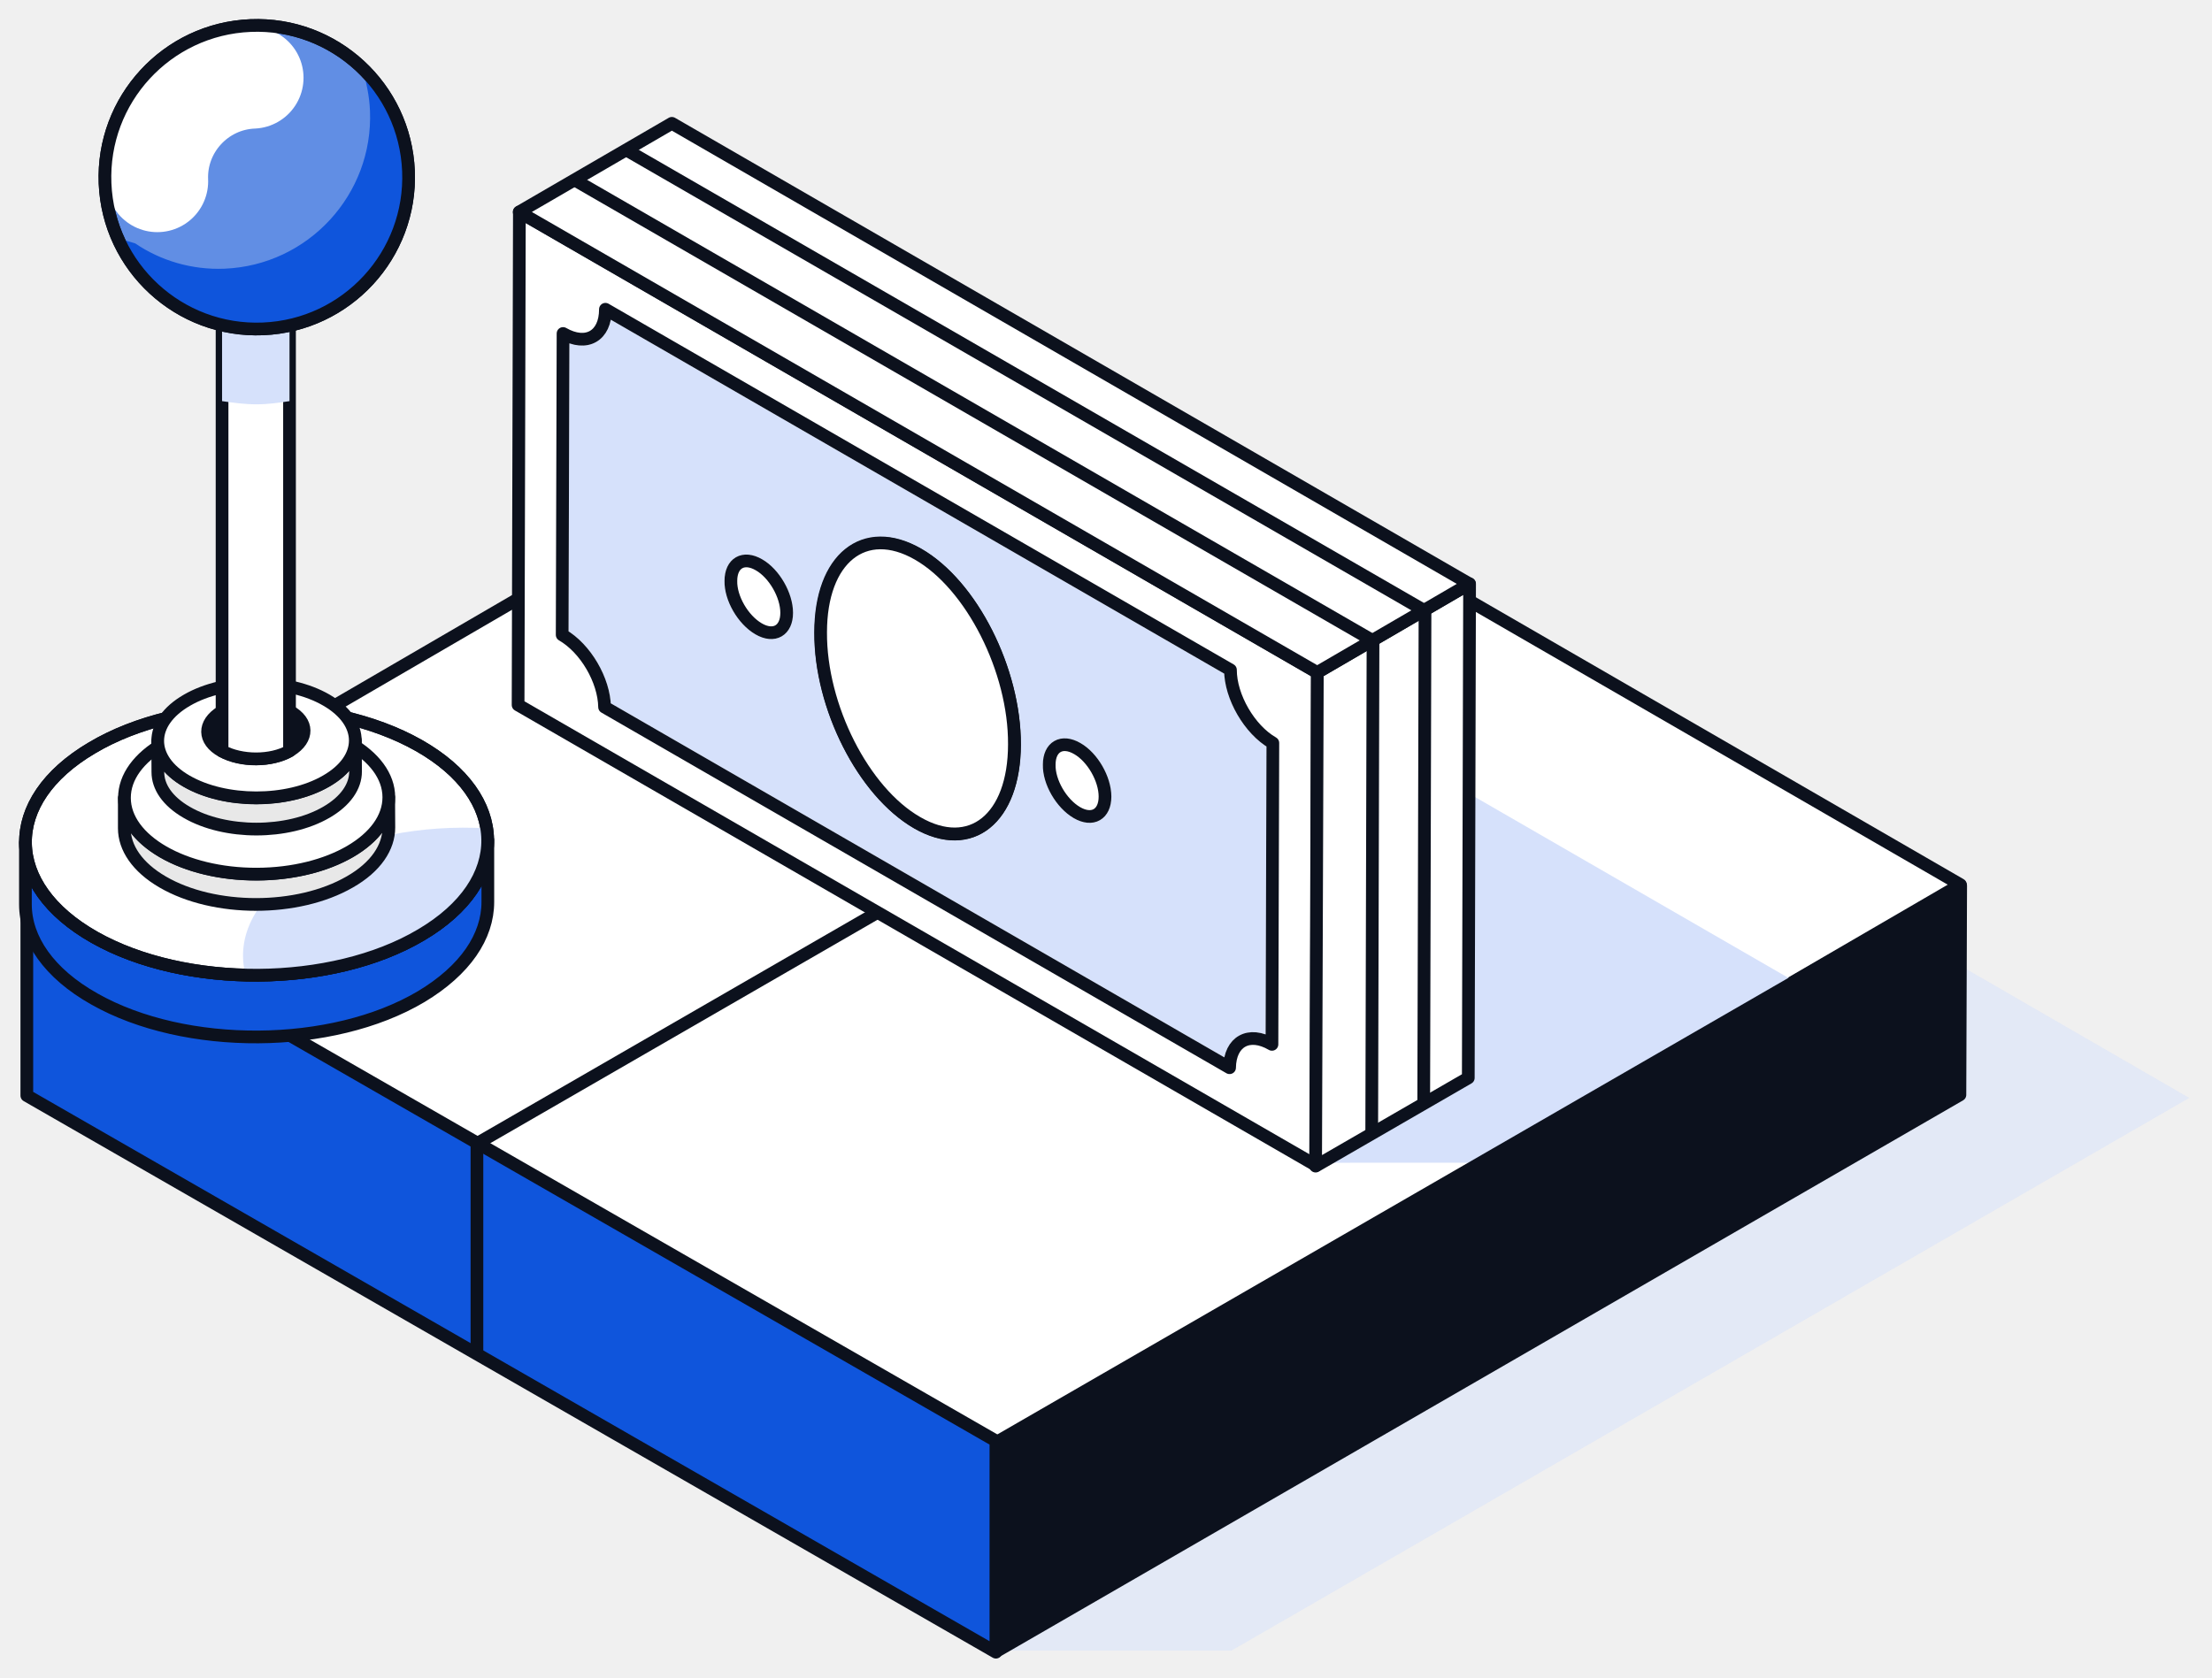
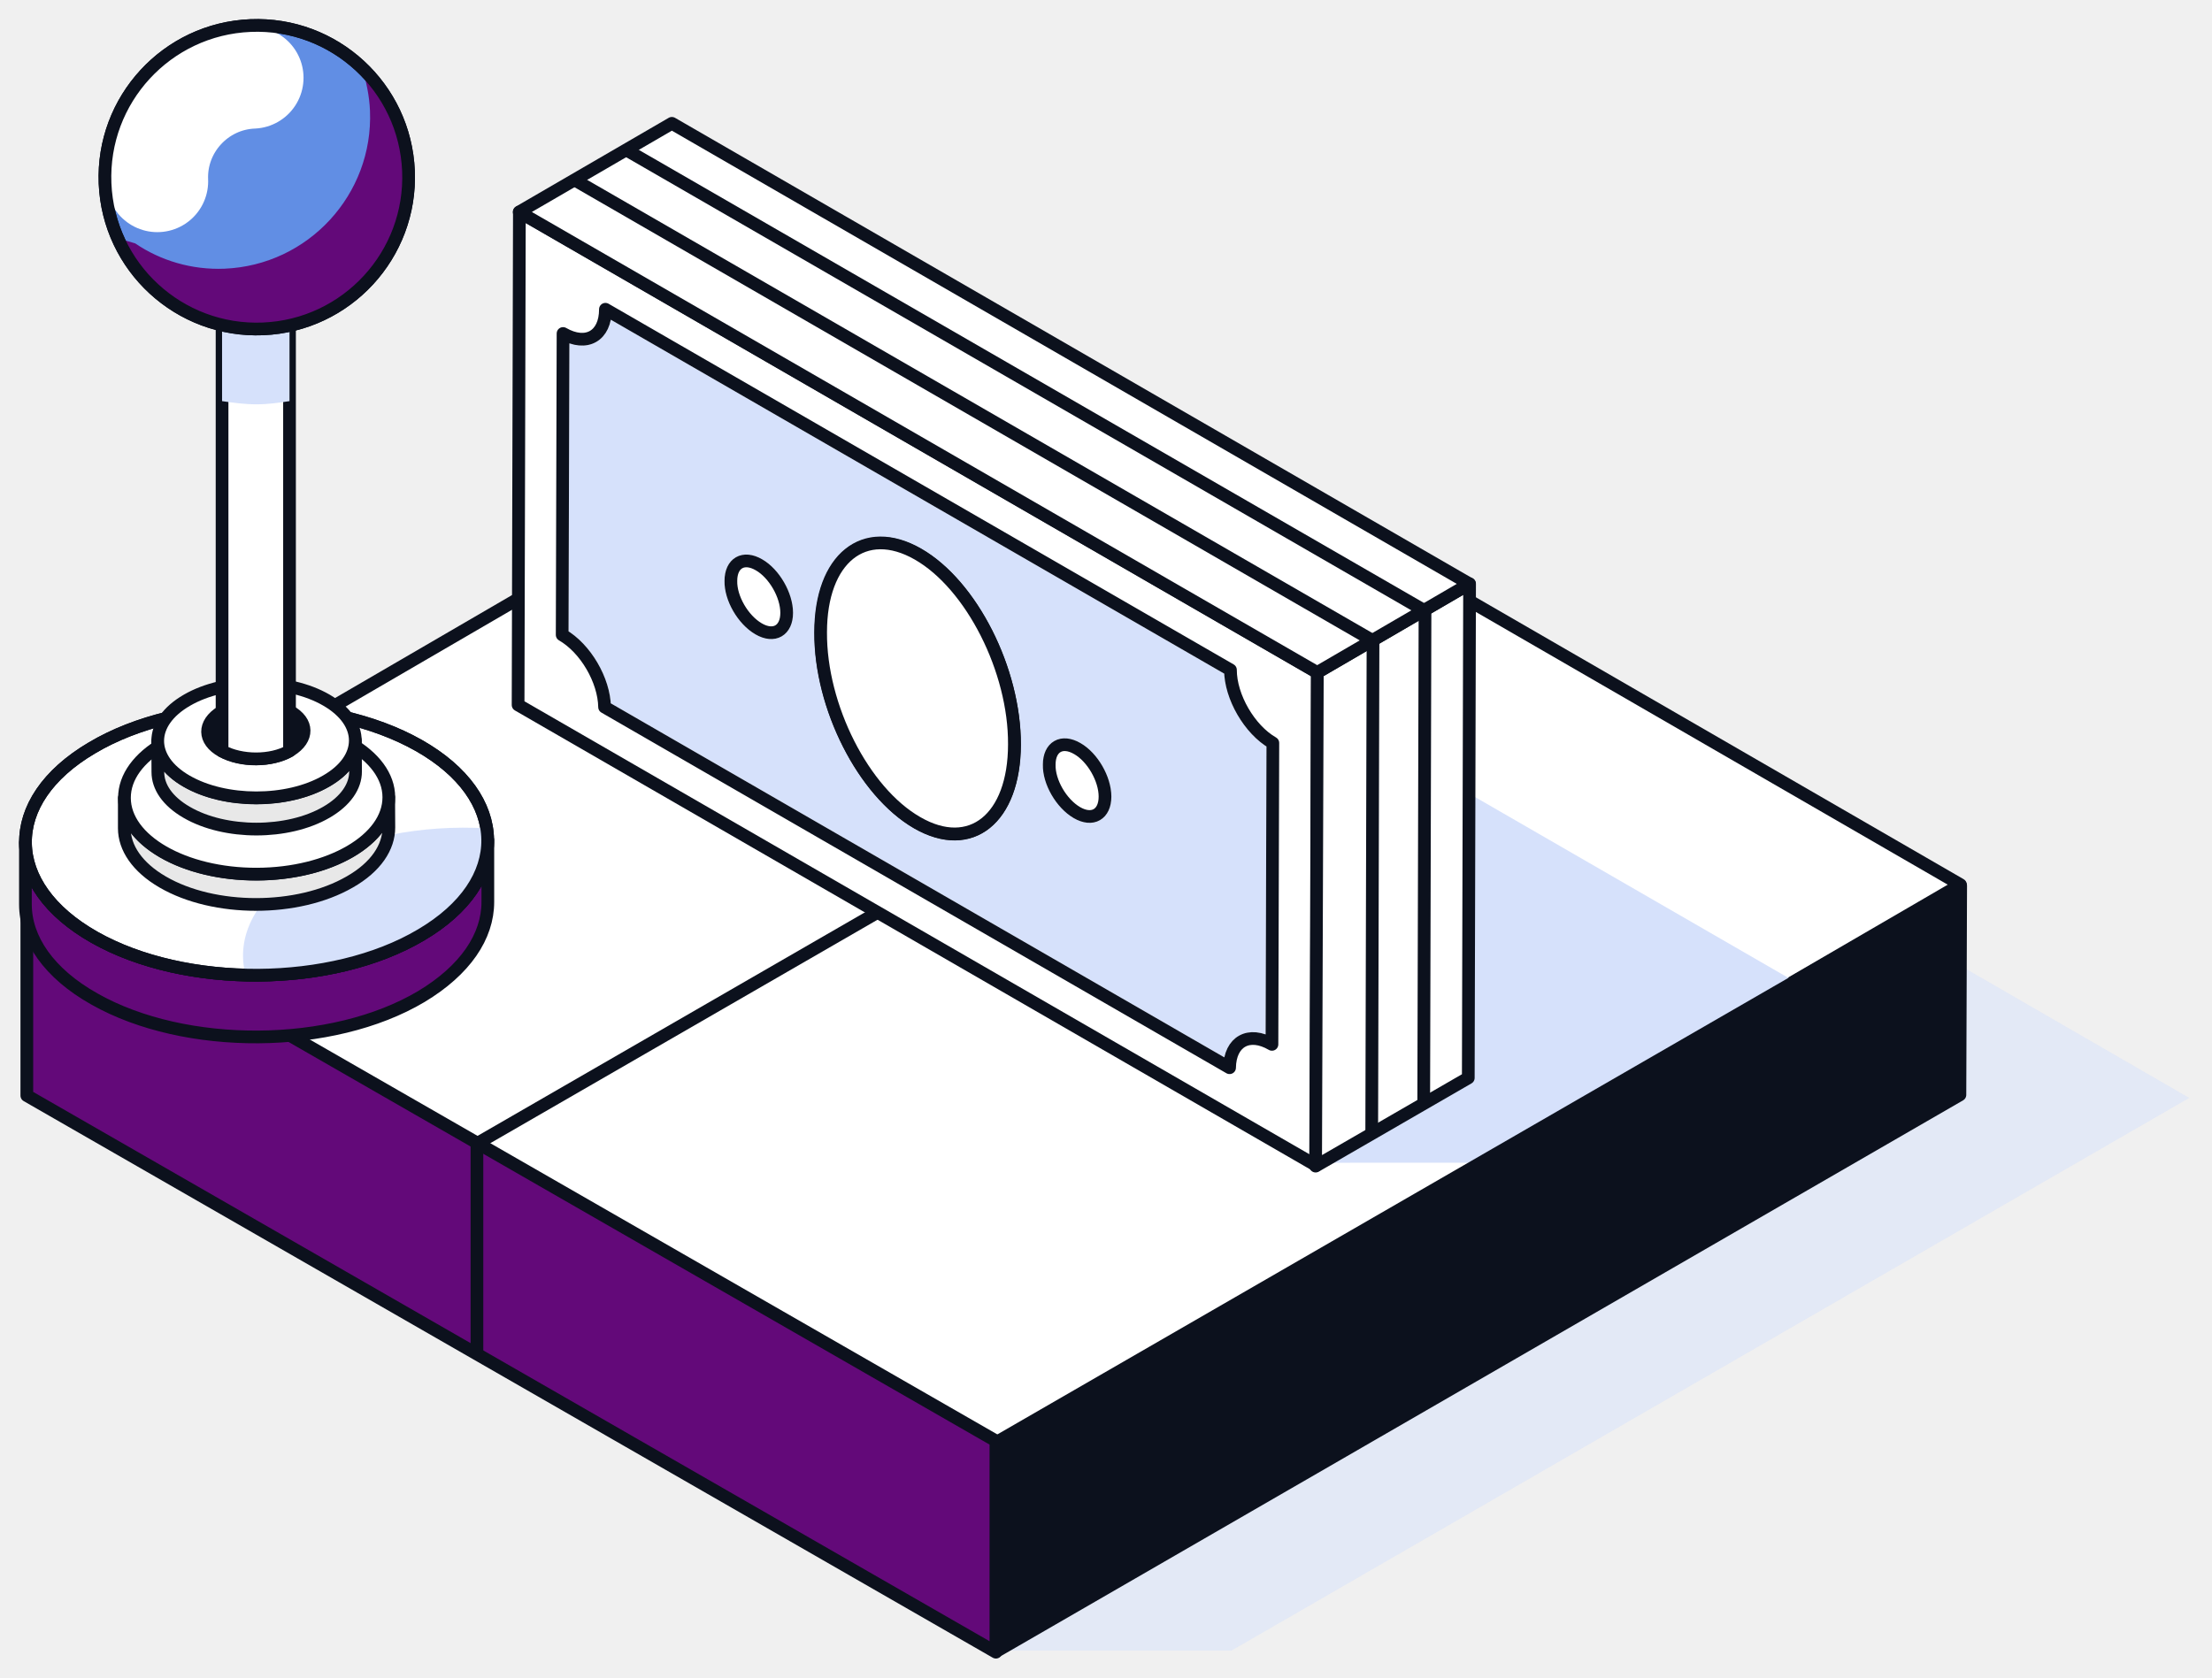
<svg xmlns="http://www.w3.org/2000/svg" width="87" height="66" viewBox="0 0 87 66" fill="none">
  <path opacity="0.5" d="M86.106 43.194L48.438 64.936H39.089L10.057 43.194L47.959 21.141L86.106 43.194Z" fill="#D6E1FB" />
  <path d="M77.105 34.804L39.202 56.856L1.055 34.804L38.957 12.751L77.105 34.804Z" fill="white" stroke="#0C111D" stroke-width="0.5" stroke-linejoin="round" />
  <path d="M39.2 20.495L70.576 38.608L58.029 45.743L51.879 45.745L23.338 28.072L39.2 20.495Z" fill="#D6E1FB" />
  <path d="M77.115 34.849L77.085 43.073L39.182 64.971V56.747L77.115 34.849Z" fill="#0C111D" stroke="#0C111D" stroke-width="0.5" stroke-linejoin="round" />
-   <path d="M39.17 56.688V65L1.055 43.102V34.791L39.17 56.688Z" fill="#0F55DC" stroke="#0C111D" stroke-width="0.5" stroke-linejoin="round" />
+   <path d="M39.17 56.688V65L1.055 43.102V34.791L39.17 56.688Z" fill="#630979" stroke="#0C111D" stroke-width="0.5" stroke-linejoin="round" />
  <path d="M18.758 44.943V53.263" stroke="#0C111D" stroke-width="0.5" />
  <path d="M18.783 44.976L43.353 30.793" stroke="#0C111D" stroke-width="0.5" />
  <path d="M29.829 22.223C30.441 22.58 30.917 23.414 30.917 24.111C30.917 24.809 30.424 25.081 29.812 24.741C29.2 24.383 28.723 23.55 28.723 22.852C28.723 22.138 29.216 21.866 29.829 22.223Z" fill="#4ACC3C" stroke="#0C111D" stroke-width="0.5" stroke-linejoin="round" />
  <path d="M42.352 29.435C42.964 29.793 43.441 30.626 43.441 31.324C43.441 32.021 42.947 32.293 42.335 31.953C41.722 31.596 41.246 30.762 41.246 30.065C41.263 29.367 41.74 29.095 42.352 29.435Z" fill="#4ACC3C" stroke="#0C111D" stroke-width="0.5" stroke-linejoin="round" />
  <path d="M20.428 8.34L51.815 26.458L51.764 45.851L20.377 27.734L20.428 8.34Z" fill="white" stroke="#0C111D" stroke-width="0.5" stroke-linejoin="round" />
  <path d="M48.395 26.355C48.395 27.41 49.143 28.703 50.062 29.23L50.027 41.087C49.126 40.56 48.377 40.968 48.36 42.006L23.779 27.818C23.761 26.763 23.03 25.505 22.111 24.977L22.145 13.12C23.064 13.647 23.812 13.222 23.812 12.167L48.395 26.355ZM36.078 32.377C38.187 33.585 39.889 32.207 39.906 29.298C39.906 26.372 38.222 23.021 36.112 21.813C34.003 20.605 32.302 21.983 32.284 24.892C32.267 27.801 33.969 31.152 36.078 32.377ZM29.835 24.739C30.447 25.096 30.941 24.807 30.941 24.11C30.941 23.412 30.447 22.561 29.852 22.221C29.239 21.864 28.746 22.153 28.746 22.851C28.729 23.531 29.222 24.382 29.835 24.739ZM42.355 31.969C42.968 32.326 43.461 32.037 43.461 31.34C43.461 30.642 42.968 29.791 42.372 29.451C41.76 29.094 41.267 29.383 41.267 30.081C41.249 30.761 41.743 31.612 42.355 31.969Z" fill="#D6E1FB" stroke="white" stroke-width="0.5" stroke-linejoin="round" />
  <path d="M48.395 26.355C48.395 27.41 49.143 28.703 50.062 29.23L50.027 41.087C49.126 40.56 48.377 40.968 48.36 42.006L23.779 27.818C23.761 26.763 23.03 25.505 22.111 24.977L22.145 13.12C23.064 13.647 23.812 13.222 23.812 12.167L48.395 26.355ZM36.078 32.377C38.187 33.585 39.889 32.207 39.906 29.298C39.906 26.372 38.222 23.021 36.112 21.813C34.003 20.605 32.302 21.983 32.284 24.892C32.267 27.801 33.969 31.152 36.078 32.377ZM29.835 24.739C30.447 25.096 30.941 24.807 30.941 24.11C30.941 23.412 30.447 22.561 29.852 22.221C29.239 21.864 28.746 22.153 28.746 22.851C28.729 23.531 29.222 24.382 29.835 24.739ZM42.355 31.969C42.968 32.326 43.461 32.037 43.461 31.34C43.461 30.642 42.968 29.791 42.372 29.451C41.76 29.094 41.267 29.383 41.267 30.081C41.249 30.761 41.743 31.612 42.355 31.969Z" stroke="#0C111D" stroke-width="0.5" stroke-linejoin="round" />
  <path d="M36.103 21.797C38.213 23.005 39.914 26.373 39.897 29.282C39.897 32.208 38.178 33.586 36.069 32.361C33.96 31.153 32.258 27.802 32.276 24.876C32.276 21.967 33.994 20.589 36.103 21.797Z" fill="white" stroke="#0C111D" stroke-width="0.5" stroke-linejoin="round" />
  <path d="M51.812 26.455L57.8 22.968L57.749 42.407L51.744 45.877L51.812 26.455Z" fill="white" stroke="#0C111D" stroke-width="0.5" stroke-linejoin="round" />
  <path d="M20.42 8.34L26.425 4.852L57.795 22.97L51.807 26.457L20.42 8.34Z" fill="white" stroke="#0C111D" stroke-width="0.5" stroke-linejoin="round" />
  <mask id="mask0_2309_2354" style="mask-type:alpha" maskUnits="userSpaceOnUse" x="20" y="4" width="38" height="42">
    <path d="M26.431 4.849L20.426 8.336L51.812 26.454L57.8 22.966L26.431 4.849Z" fill="white" />
    <path d="M57.747 42.451L57.798 22.966L51.81 26.453L51.742 45.921L57.747 42.451Z" fill="white" />
  </mask>
  <g mask="url(#mask0_2309_2354)">
    <path d="M22.615 7.089L54.002 25.207L53.951 44.6" stroke="#0C111D" stroke-width="0.5" stroke-linecap="round" stroke-linejoin="round" />
    <path d="M24.66 5.916L56.047 24.033L55.996 43.426" stroke="#0C111D" stroke-width="0.5" stroke-linecap="round" stroke-linejoin="round" />
  </g>
-   <path d="M1 35.578C1 36.935 1.916 38.293 3.715 39.303C7.283 41.324 13.062 41.292 16.566 39.209C18.303 38.167 19.187 36.841 19.187 35.483V33.052C19.187 34.378 18.335 35.736 16.566 36.777C13.03 38.862 7.283 38.893 3.715 36.872C1.916 35.862 1 34.504 1 33.146V35.578Z" fill="#0F55DC" stroke="#0C111D" stroke-width="0.5" stroke-linejoin="round" />
+   <path d="M1 35.578C1 36.935 1.916 38.293 3.715 39.303C7.283 41.324 13.062 41.292 16.566 39.209C18.303 38.167 19.187 36.841 19.187 35.483V33.052C19.187 34.378 18.335 35.736 16.566 36.777C13.03 38.862 7.283 38.893 3.715 36.872C1.916 35.862 1 34.504 1 33.146V35.578Z" fill="#630979" stroke="#0C111D" stroke-width="0.5" stroke-linejoin="round" />
  <path d="M16.565 36.779C20.101 34.695 20.038 31.348 16.47 29.327C12.902 27.307 7.124 27.338 3.619 29.422C0.083 31.506 0.146 34.853 3.714 36.874C7.282 38.895 13.06 38.863 16.565 36.779Z" fill="white" stroke="#0C111D" stroke-width="0.5" stroke-linejoin="round" />
  <path fill-rule="evenodd" clip-rule="evenodd" d="M19.148 32.589C19.386 34.08 18.531 35.625 16.57 36.78C14.69 37.898 12.156 38.425 9.66 38.362C9.258 36.857 10.046 35.248 12.034 34.068C13.966 32.93 16.605 32.437 19.148 32.589Z" fill="#D6E1FB" />
  <path d="M16.565 36.779C20.101 34.695 20.038 31.348 16.47 29.327C12.902 27.307 7.124 27.338 3.619 29.422C0.083 31.506 0.146 34.853 3.714 36.874C7.282 38.895 13.06 38.863 16.565 36.779Z" stroke="#0C111D" stroke-width="0.5" stroke-linejoin="round" />
  <path d="M4.889 31.393V32.585C4.889 33.348 5.396 34.118 6.398 34.699C8.42 35.877 11.713 35.877 13.754 34.699C14.787 34.112 15.294 33.33 15.294 32.554L15.288 31.363C15.288 32.138 14.78 32.914 13.754 33.507C11.713 34.686 8.42 34.686 6.398 33.507C5.396 32.921 4.889 32.157 4.889 31.393Z" fill="#E8E8E8" stroke="#0C111D" stroke-width="0.5" stroke-linejoin="round" />
  <path d="M4.895 31.392C4.89 29.729 7.214 28.374 10.085 28.365C12.957 28.357 15.289 29.699 15.293 31.363C15.298 33.027 12.974 34.382 10.103 34.39C7.231 34.398 4.899 33.056 4.895 31.392Z" fill="white" stroke="#0C111D" stroke-width="0.5" stroke-linejoin="round" />
  <path d="M6.203 29.157L6.209 30.375C6.209 30.951 6.584 31.519 7.341 31.957C8.853 32.838 11.316 32.838 12.834 31.957C13.603 31.513 13.984 30.932 13.984 30.357L13.978 29.132C13.978 29.713 13.597 30.294 12.828 30.732C11.303 31.613 8.847 31.613 7.334 30.732C6.584 30.3 6.209 29.725 6.203 29.157Z" fill="#E8E8E8" stroke="#0C111D" stroke-width="0.5" stroke-linejoin="round" />
  <path d="M7.352 27.548C5.827 28.429 5.82 29.854 7.333 30.729C8.845 31.605 11.308 31.61 12.826 30.729C14.351 29.854 14.358 28.429 12.845 27.548C11.333 26.667 8.87 26.667 7.352 27.548Z" fill="white" stroke="#0C111D" stroke-width="0.5" stroke-linejoin="round" />
  <path d="M11.42 29.523C12.146 29.081 12.146 28.387 11.389 27.976C10.631 27.565 9.463 27.565 8.705 28.008C7.979 28.45 7.979 29.144 8.736 29.555C9.494 29.965 10.662 29.965 11.42 29.523Z" fill="#0C111D" stroke="#0C111D" stroke-width="0.5" stroke-linejoin="round" />
  <path d="M10.06 1.95C10.787 1.95 11.387 2.55 11.387 3.277V27.937C11.387 27.968 11.387 27.968 11.387 27.968V29.547C10.66 29.957 9.492 29.957 8.734 29.547V3.245C8.734 2.55 9.334 1.95 10.06 1.95Z" fill="white" stroke="#0C111D" stroke-width="0.5" stroke-linejoin="round" />
  <path d="M10.06 9.561C10.787 9.561 11.387 10.161 11.387 10.887V15.781C10.976 15.844 10.534 15.907 10.092 15.907C9.618 15.907 9.176 15.844 8.734 15.781V10.887C8.734 10.161 9.334 9.561 10.06 9.561Z" fill="#D6E1FB" />
  <path d="M10.345 12.939C7.05 13.075 4.268 10.514 4.132 7.218C3.996 3.923 6.558 1.141 9.853 1.005C13.149 0.869 15.93 3.431 16.066 6.726C16.202 10.022 13.641 12.803 10.345 12.939Z" fill="#618EE4" stroke="#0C111D" stroke-width="0.5" stroke-linejoin="round" />
  <path d="M9.938 3.06C7.784 3.149 6.098 4.979 6.187 7.133" stroke="white" stroke-width="4" stroke-miterlimit="10" stroke-linecap="round" />
-   <path d="M8.831 10.571C12.124 10.435 14.688 7.651 14.552 4.358C14.527 3.764 14.405 3.198 14.234 2.66C15.293 3.683 15.997 5.117 16.062 6.702C16.198 9.995 13.634 12.779 10.341 12.915C7.816 13.019 5.597 11.548 4.639 9.355C4.866 9.445 5.091 9.51 5.317 9.575C6.313 10.253 7.543 10.624 8.831 10.571Z" fill="#0F55DC" />
+   <path d="M8.831 10.571C12.124 10.435 14.688 7.651 14.552 4.358C14.527 3.764 14.405 3.198 14.234 2.66C15.293 3.683 15.997 5.117 16.062 6.702C16.198 9.995 13.634 12.779 10.341 12.915C7.816 13.019 5.597 11.548 4.639 9.355C4.866 9.445 5.091 9.51 5.317 9.575C6.313 10.253 7.543 10.624 8.831 10.571Z" fill="#630979" />
  <path d="M10.345 12.939C7.05 13.075 4.268 10.514 4.132 7.218C3.996 3.923 6.558 1.141 9.853 1.005C13.149 0.869 15.93 3.431 16.066 6.726C16.202 10.022 13.641 12.803 10.345 12.939Z" stroke="#0C111D" stroke-width="0.5" stroke-linejoin="round" />
</svg>
